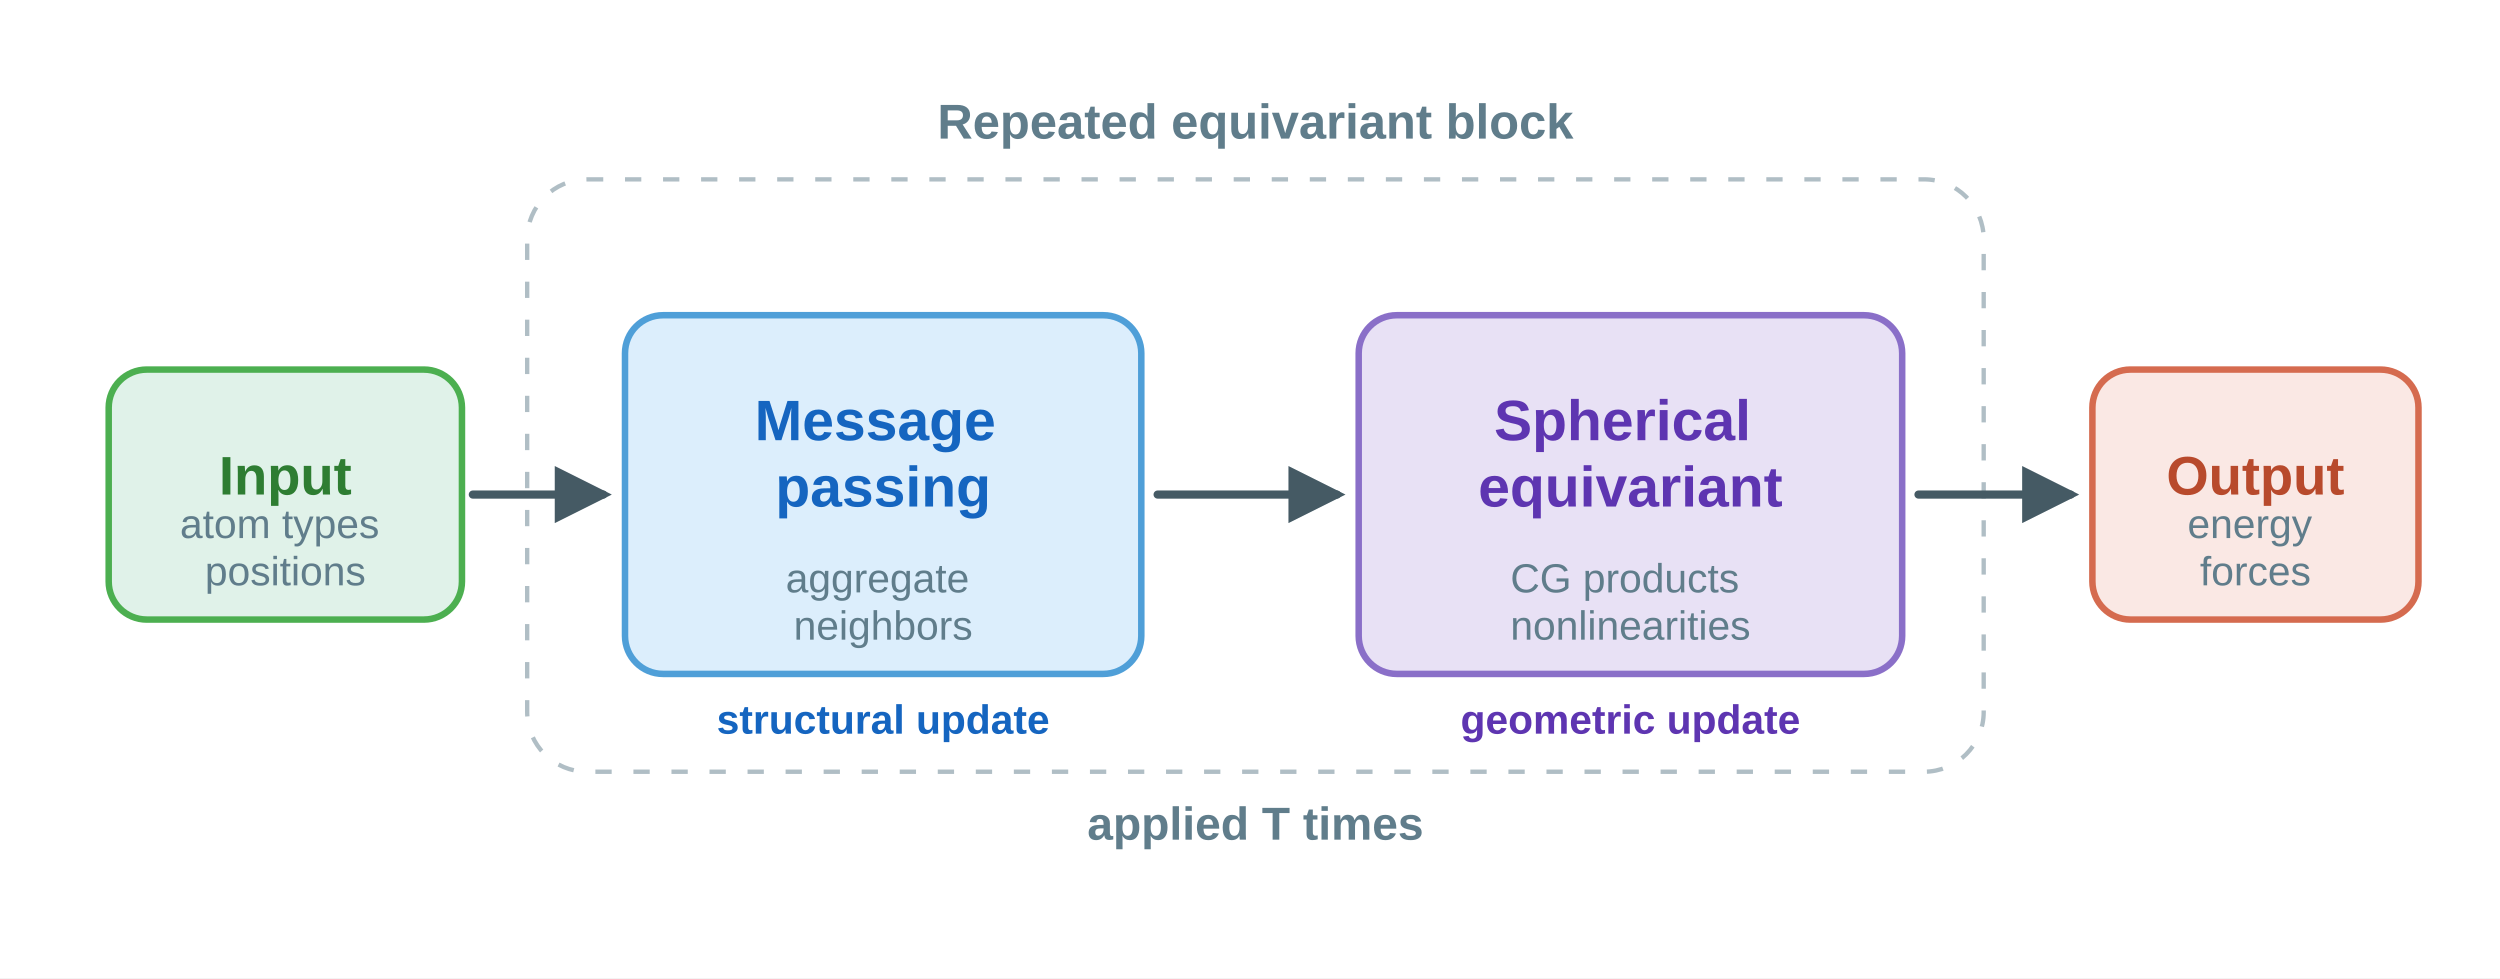
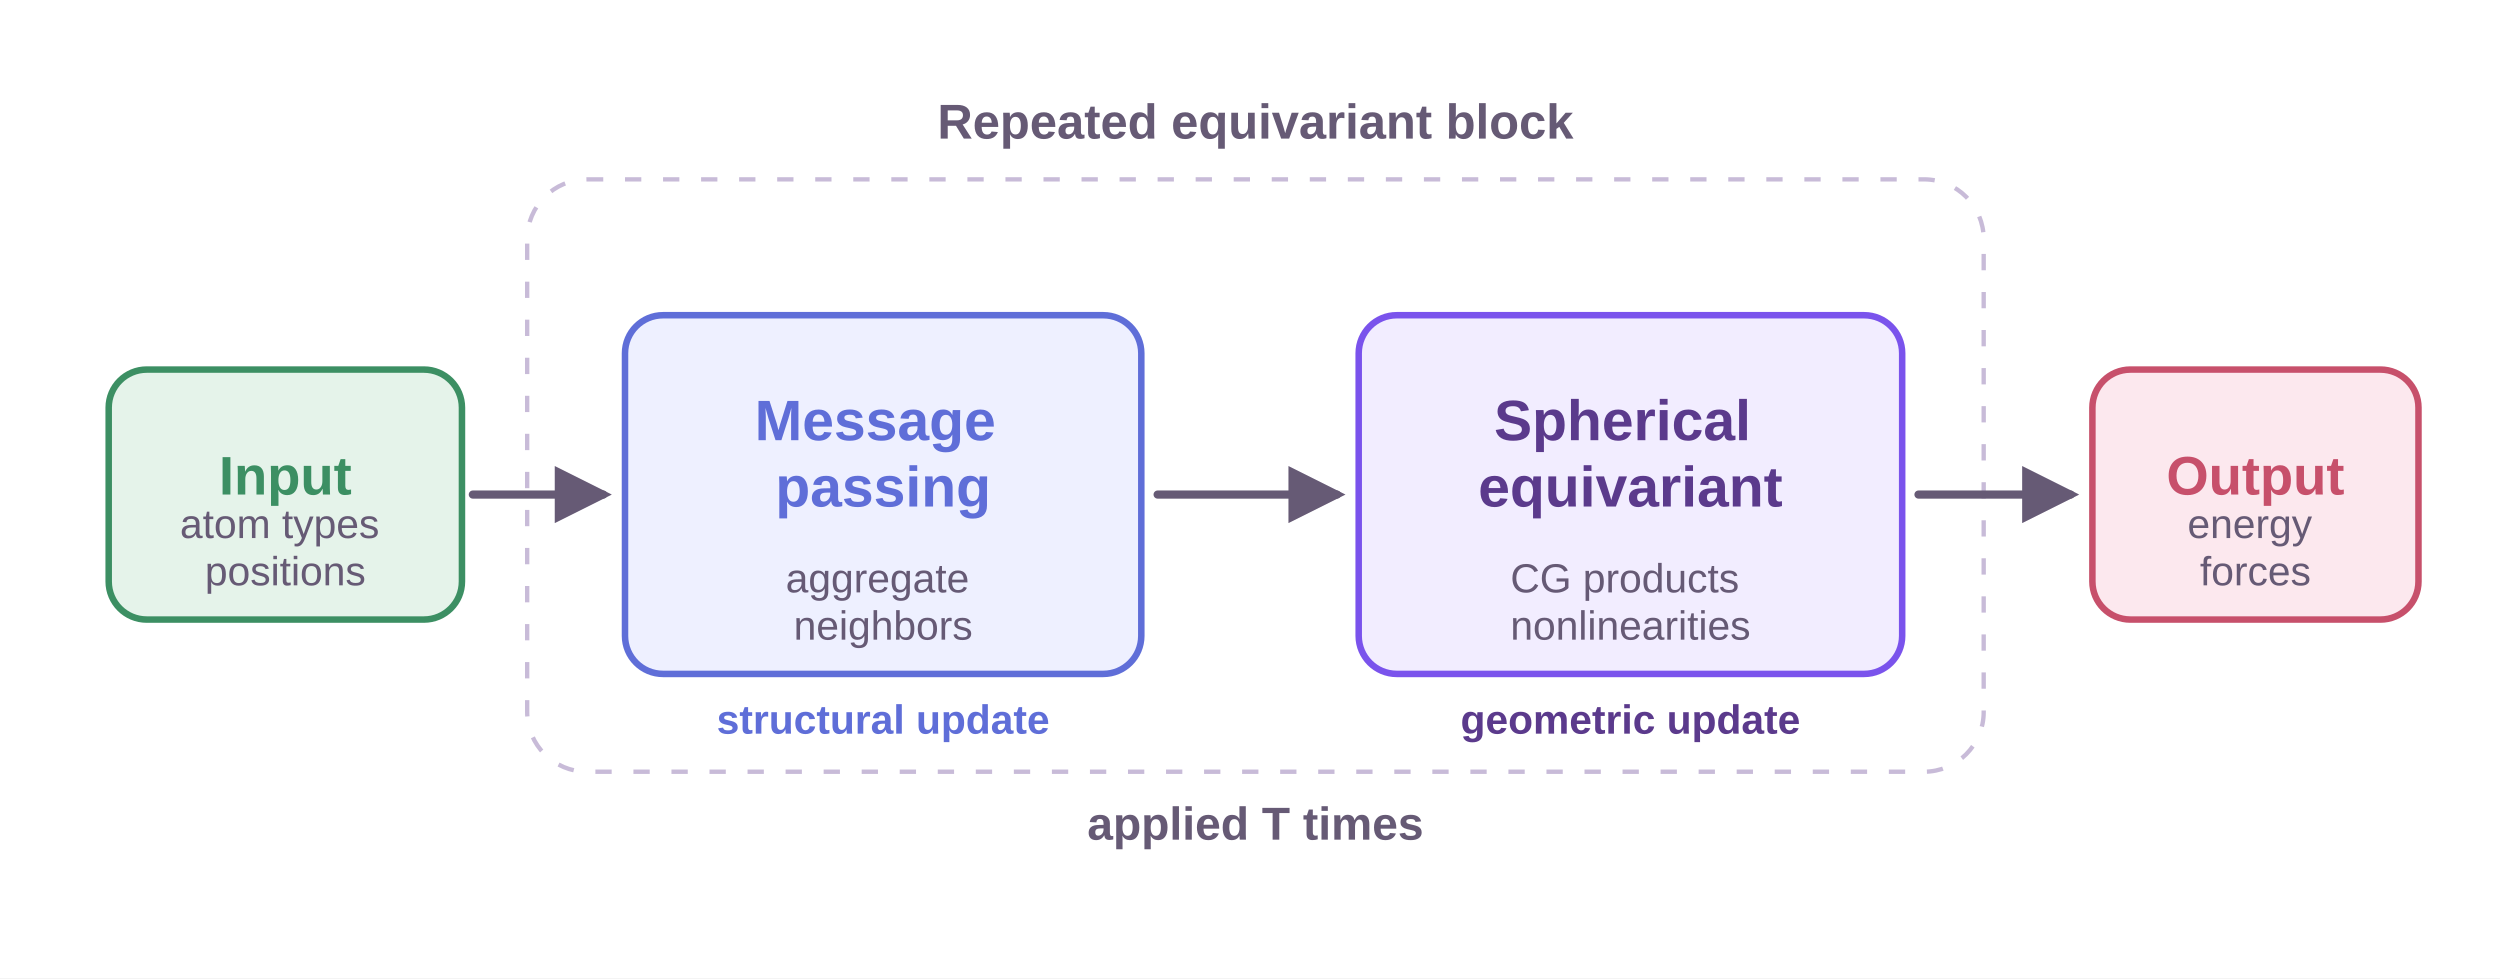
<svg xmlns="http://www.w3.org/2000/svg" width="920" height="360" viewBox="0 0 920 360">
  <defs>
    <marker id="arrow" viewBox="0 0 10 10" refX="8.5" refY="5" markerWidth="7" markerHeight="7" orient="auto-start-reverse">
-       <path d="M 0 0 L 10 5 L 0 10 z" fill="#455a64" />
+       <path d="M 0 0 L 10 5 L 0 10 z" fill="#665a75" />
    </marker>
    <style>text { font-family: Arial, Helvetica, DejaVu Sans, sans-serif; }</style>
  </defs>
  <rect width="100%" height="100%" fill="white" />
-   <rect x="194" y="66" width="536" height="218" rx="22" fill="none" stroke="#b0bec5" stroke-width="1.6" stroke-dasharray="6 8" />
-   <text x="462" y="51" text-anchor="middle" font-size="18" font-weight="700" fill="#607d8b">
+   <rect x="194" y="66" width="536" height="218" rx="22" fill="none" stroke="#c8bbd8" stroke-width="1.6" stroke-dasharray="6 8" />
+   <text x="462" y="51" text-anchor="middle" font-size="18" font-weight="700" fill="#665a75">
    <tspan x="462" dy="0.0">Repeated equivariant block</tspan>
  </text>
-   <text x="462" y="309" text-anchor="middle" font-size="17" font-weight="600" fill="#607d8b">
+   <text x="462" y="309" text-anchor="middle" font-size="17" font-weight="600" fill="#665a75">
    <tspan x="462" dy="0.0">applied T times</tspan>
  </text>
-   <rect x="40" y="136" width="130" height="92" rx="14" fill="#e0f2e9" stroke="#4caf50" stroke-width="2.4" />
-   <text x="105.0" y="182" text-anchor="middle" font-size="20" font-weight="700" fill="#2e7d32">
+   <rect x="40" y="136" width="130" height="92" rx="14" fill="#e5f3ea" stroke="#3c8f63" stroke-width="2.4" />
+   <text x="105.0" y="182" text-anchor="middle" font-size="20" font-weight="700" fill="#3c8f63">
    <tspan x="105.0" dy="0.0">Input</tspan>
  </text>
-   <text x="105.0" y="198" text-anchor="middle" font-size="15" font-weight="500" fill="#607d8b">
+   <text x="105.0" y="198" text-anchor="middle" font-size="15" font-weight="500" fill="#665a75">
    <tspan x="105.0" dy="0.0">atom types</tspan>
    <tspan x="105.0" dy="17.4">positions</tspan>
  </text>
-   <rect x="230" y="116" width="190" height="132" rx="14" fill="#dceefc" stroke="#4f9fd8" stroke-width="2.4" />
-   <text x="325.0" y="162" text-anchor="middle" font-size="21" font-weight="700" fill="#1565c0">
+   <rect x="230" y="116" width="190" height="132" rx="14" fill="#eef0ff" stroke="#5f6ed8" stroke-width="2.4" />
+   <text x="325.0" y="162" text-anchor="middle" font-size="21" font-weight="700" fill="#5f6ed8">
    <tspan x="325.0" dy="0.0">Message</tspan>
    <tspan x="325.0" dy="24.4">passing</tspan>
  </text>
-   <text x="325.0" y="218" text-anchor="middle" font-size="15" font-weight="500" fill="#607d8b">
+   <text x="325.0" y="218" text-anchor="middle" font-size="15" font-weight="500" fill="#665a75">
    <tspan x="325.0" dy="0.0">aggregate</tspan>
    <tspan x="325.0" dy="17.4">neighbors</tspan>
  </text>
-   <rect x="500" y="116" width="200" height="132" rx="14" fill="#e8e1f5" stroke="#8a6fc8" stroke-width="2.4" />
-   <text x="600.0" y="162" text-anchor="middle" font-size="21" font-weight="700" fill="#5e35b1">
+   <rect x="500" y="116" width="200" height="132" rx="14" fill="#f2edff" stroke="#7a53ec" stroke-width="2.4" />
+   <text x="600.0" y="162" text-anchor="middle" font-size="21" font-weight="700" fill="#5b3a8c">
    <tspan x="600.0" dy="0.0">Spherical</tspan>
    <tspan x="600.0" dy="24.4">equivariant</tspan>
  </text>
-   <text x="600.0" y="218" text-anchor="middle" font-size="15" font-weight="500" fill="#607d8b">
+   <text x="600.0" y="218" text-anchor="middle" font-size="15" font-weight="500" fill="#665a75">
    <tspan x="600.0" dy="0.0">CG products</tspan>
    <tspan x="600.0" dy="17.4">nonlinearities</tspan>
  </text>
-   <rect x="770" y="136" width="120" height="92" rx="14" fill="#fae8e4" stroke="#d56b4f" stroke-width="2.4" />
-   <text x="830.0" y="182" text-anchor="middle" font-size="20" font-weight="700" fill="#b84a2c">
+   <rect x="770" y="136" width="120" height="92" rx="14" fill="#fce8ee" stroke="#c7506b" stroke-width="2.4" />
+   <text x="830.0" y="182" text-anchor="middle" font-size="20" font-weight="700" fill="#c7506b">
    <tspan x="830.0" dy="0.0">Output</tspan>
  </text>
-   <text x="830.0" y="198" text-anchor="middle" font-size="15" font-weight="500" fill="#607d8b">
+   <text x="830.0" y="198" text-anchor="middle" font-size="15" font-weight="500" fill="#665a75">
    <tspan x="830.0" dy="0.0">energy</tspan>
    <tspan x="830.0" dy="17.4">forces</tspan>
  </text>
-   <line x1="174" y1="182" x2="222" y2="182" stroke="#455a64" stroke-width="3" stroke-linecap="round" marker-end="url(#arrow)" />
-   <line x1="426" y1="182" x2="492" y2="182" stroke="#455a64" stroke-width="3" stroke-linecap="round" marker-end="url(#arrow)" />
-   <line x1="706" y1="182" x2="762" y2="182" stroke="#455a64" stroke-width="3" stroke-linecap="round" marker-end="url(#arrow)" />
-   <text x="325" y="270" text-anchor="middle" font-size="15" font-weight="600" fill="#1565c0">
+   <line x1="174" y1="182" x2="222" y2="182" stroke="#665a75" stroke-width="3" stroke-linecap="round" marker-end="url(#arrow)" />
+   <line x1="426" y1="182" x2="492" y2="182" stroke="#665a75" stroke-width="3" stroke-linecap="round" marker-end="url(#arrow)" />
+   <line x1="706" y1="182" x2="762" y2="182" stroke="#665a75" stroke-width="3" stroke-linecap="round" marker-end="url(#arrow)" />
+   <text x="325" y="270" text-anchor="middle" font-size="15" font-weight="600" fill="#5f6ed8">
    <tspan x="325" dy="0.0">structural update</tspan>
  </text>
-   <text x="600" y="270" text-anchor="middle" font-size="15" font-weight="600" fill="#5e35b1">
+   <text x="600" y="270" text-anchor="middle" font-size="15" font-weight="600" fill="#5b3a8c">
    <tspan x="600" dy="0.0">geometric update</tspan>
  </text>
</svg>
